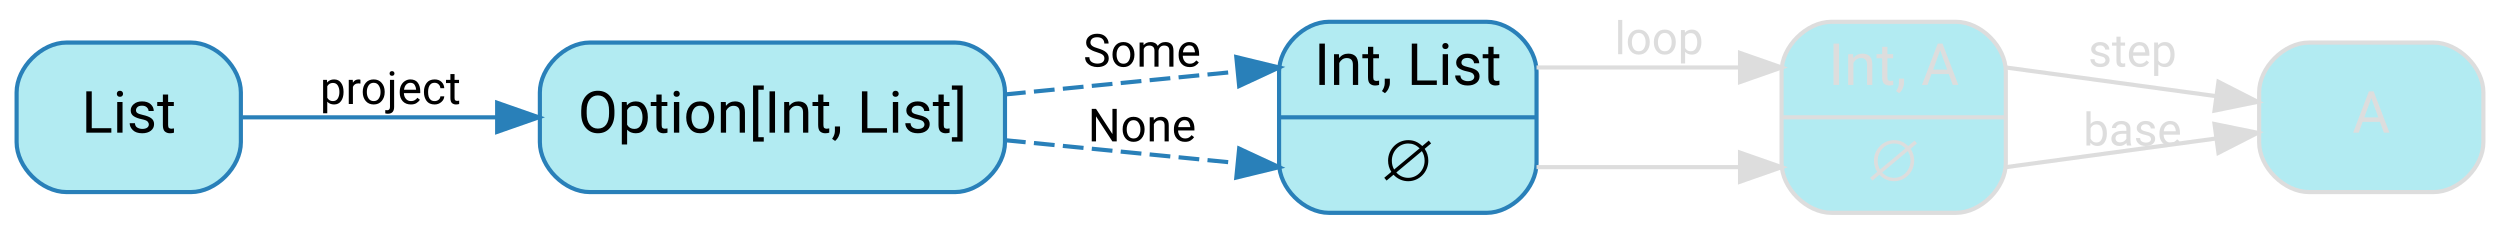
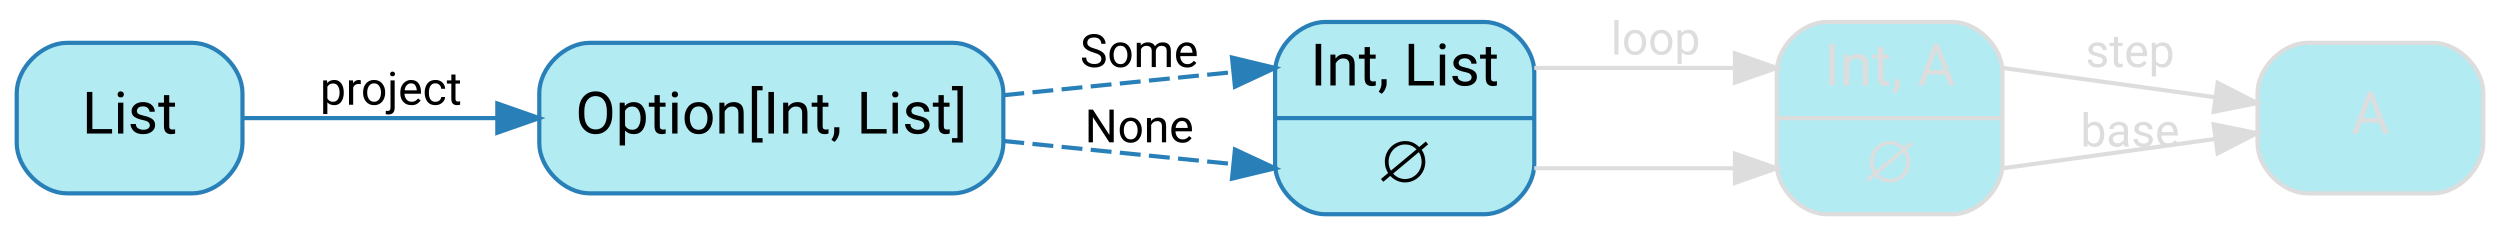
- <svg xmlns="http://www.w3.org/2000/svg" width="602pt" height="56pt" viewBox="0.00 0.00 602.00 55.50">
+ <svg xmlns="http://www.w3.org/2000/svg" width="598pt" height="56pt" viewBox="0.00 0.00 598.00 55.50">
  <g id="graph0" class="graph" transform="scale(1 1) rotate(0) translate(4 51.5)">
    <g id="node1" class="node">
-       <path fill="#b2ebf2" stroke="#2980b9" d="M316,-.5C316,-.5 354,-.5 354,-.5 360,-.5 366,-6.5 366,-12.5 366,-12.5 366,-34.5 366,-34.5 366,-40.5 360,-46.5 354,-46.5 354,-46.5 316,-46.5 316,-46.5 310,-46.5 304,-40.5 304,-34.5 304,-34.5 304,-12.5 304,-12.5 304,-6.5 310,-.5 316,-.5" />
-       <text text-anchor="middle" x="335" y="-31.3" font-family="Segoe UI,Roboto,Helvetica,Arial,sans-serif" font-size="14.00" fill="#000000">Int, List</text>
-       <polyline fill="none" stroke="#2980b9" points="304,-23.5 366,-23.5 " />
-       <text text-anchor="middle" x="335" y="-8.3" font-family="Segoe UI,Roboto,Helvetica,Arial,sans-serif" font-size="14.00" fill="#000000">∅</text>
+       <path fill="#b2ebf2" stroke="#2980b9" d="M313,-0.5C313,-0.5 351,-0.5 351,-0.5 357,-0.5 363,-6.5 363,-12.5 363,-12.5 363,-34.5 363,-34.5 363,-40.5 357,-46.5 351,-46.5 351,-46.5 313,-46.5 313,-46.5 307,-46.5 301,-40.5 301,-34.5 301,-34.5 301,-12.5 301,-12.5 301,-6.5 307,-0.5 313,-0.5" />
+       <text text-anchor="middle" x="332" y="-31.3" font-family="Segoe UI,Roboto,Helvetica,Arial,sans-serif" font-size="14.00" fill="#000000">Int, List</text>
+       <polyline fill="none" stroke="#2980b9" points="301,-23.5 363,-23.5 " />
+       <text text-anchor="middle" x="332" y="-8.3" font-family="Segoe UI,Roboto,Helvetica,Arial,sans-serif" font-size="14.00" fill="#000000">∅</text>
    </g>
    <g id="node2" class="node">
-       <path fill="#b2ebf2" stroke="#dddddd" d="M437,-.5C437,-.5 467,-.5 467,-.5 473,-.5 479,-6.5 479,-12.5 479,-12.5 479,-34.5 479,-34.5 479,-40.5 473,-46.5 467,-46.5 467,-46.5 437,-46.5 437,-46.5 431,-46.5 425,-40.5 425,-34.5 425,-34.5 425,-12.5 425,-12.5 425,-6.5 431,-.5 437,-.5" />
-       <text text-anchor="middle" x="452" y="-31.3" font-family="Segoe UI,Roboto,Helvetica,Arial,sans-serif" font-size="14.00" fill="#dddddd">Int, A</text>
-       <polyline fill="none" stroke="#dddddd" points="425,-23.5 479,-23.5 " />
-       <text text-anchor="middle" x="452" y="-8.3" font-family="Segoe UI,Roboto,Helvetica,Arial,sans-serif" font-size="14.00" fill="#dddddd">∅</text>
+       <path fill="#b2ebf2" stroke="#dddddd" d="M433,-0.5C433,-0.5 463,-0.5 463,-0.5 469,-0.5 475,-6.5 475,-12.5 475,-12.5 475,-34.5 475,-34.5 475,-40.5 469,-46.5 463,-46.5 463,-46.5 433,-46.5 433,-46.5 427,-46.5 421,-40.5 421,-34.5 421,-34.5 421,-12.5 421,-12.5 421,-6.5 427,-0.5 433,-0.5" />
+       <text text-anchor="middle" x="448" y="-31.3" font-family="Segoe UI,Roboto,Helvetica,Arial,sans-serif" font-size="14.00" fill="#dddddd">Int, A</text>
+       <polyline fill="none" stroke="#dddddd" points="421,-23.5 475,-23.5 " />
+       <text text-anchor="middle" x="448" y="-8.3" font-family="Segoe UI,Roboto,Helvetica,Arial,sans-serif" font-size="14.00" fill="#dddddd">∅</text>
    </g>
    <g id="edge4" class="edge">
-       <path fill="none" stroke="#dddddd" d="M366,-35.5C366,-35.5 398.159,-35.5 414.991,-35.5" />
-       <polygon fill="#dddddd" stroke="#dddddd" points="415,-39 425,-35.5 415,-32 415,-39" />
-       <text text-anchor="middle" x="395.5" y="-38.7" font-family="Segoe UI,Roboto,Helvetica,Arial,sans-serif" font-size="11.00" fill="#dddddd">loop</text>
+       <path fill="none" stroke="#dddddd" d="M363,-35.5C363,-35.5 394.28,-35.5 410.9,-35.5" />
+       <polygon fill="#dddddd" stroke="#dddddd" points="411,-39 421,-35.5 411,-32 411,-39" />
+       <text text-anchor="middle" x="392" y="-38.7" font-family="Segoe UI,Roboto,Helvetica,Arial,sans-serif" font-size="11.00" fill="#dddddd">loop</text>
    </g>
    <g id="edge5" class="edge">
-       <path fill="none" stroke="#dddddd" d="M366,-11.5C366,-11.5 398.159,-11.5 414.991,-11.5" />
-       <polygon fill="#dddddd" stroke="#dddddd" points="415,-15 425,-11.5 415,-8 415,-15" />
+       <path fill="none" stroke="#dddddd" d="M363,-11.5C363,-11.5 394.28,-11.5 410.9,-11.5" />
+       <polygon fill="#dddddd" stroke="#dddddd" points="411,-15 421,-11.5 411,-8 411,-15" />
    </g>
    <g id="node5" class="node">
-       <path fill="#b2ebf2" stroke="#dddddd" d="M582,-41.5C582,-41.5 552,-41.5 552,-41.5 546,-41.5 540,-35.5 540,-29.5 540,-29.5 540,-17.5 540,-17.5 540,-11.5 546,-5.5 552,-5.5 552,-5.5 582,-5.5 582,-5.5 588,-5.5 594,-11.5 594,-17.5 594,-17.5 594,-29.5 594,-29.5 594,-35.5 588,-41.5 582,-41.5" />
-       <text text-anchor="middle" x="567" y="-19.8" font-family="Segoe UI,Roboto,Helvetica,Arial,sans-serif" font-size="14.00" fill="#dddddd">A</text>
+       <path fill="#b2ebf2" stroke="#dddddd" d="M578,-41.5C578,-41.5 548,-41.5 548,-41.5 542,-41.5 536,-35.5 536,-29.5 536,-29.5 536,-17.5 536,-17.5 536,-11.5 542,-5.5 548,-5.5 548,-5.5 578,-5.5 578,-5.5 584,-5.5 590,-11.5 590,-17.5 590,-17.5 590,-29.5 590,-29.5 590,-35.5 584,-41.5 578,-41.5" />
+       <text text-anchor="middle" x="563" y="-19.8" font-family="Segoe UI,Roboto,Helvetica,Arial,sans-serif" font-size="14.00" fill="#dddddd">A</text>
    </g>
    <g id="edge6" class="edge">
-       <path fill="none" stroke="#dddddd" d="M479,-35.5C479,-35.5 505.648,-31.866 529.616,-28.598" />
-       <polygon fill="#dddddd" stroke="#dddddd" points="530.203,-32.05 539.639,-27.231 529.257,-25.114 530.203,-32.05" />
-       <text text-anchor="middle" x="509.5" y="-35.7" font-family="Segoe UI,Roboto,Helvetica,Arial,sans-serif" font-size="11.00" fill="#dddddd">step</text>
+       <path fill="none" stroke="#dddddd" d="M475,-35.5C475,-35.5 502,-31.78 525.92,-28.48" />
+       <polygon fill="#dddddd" stroke="#dddddd" points="526.47,-31.93 535.9,-27.1 525.51,-25 526.47,-31.93" />
+       <text text-anchor="middle" x="505.5" y="-35.7" font-family="Segoe UI,Roboto,Helvetica,Arial,sans-serif" font-size="11.00" fill="#dddddd">step</text>
    </g>
    <g id="edge7" class="edge">
-       <path fill="none" stroke="#dddddd" d="M479,-11.5C479,-11.5 505.648,-15.134 529.616,-18.402" />
-       <polygon fill="#dddddd" stroke="#dddddd" points="529.257,-21.886 539.639,-19.769 530.203,-14.95 529.257,-21.886" />
-       <text text-anchor="middle" x="509.5" y="-16.7" font-family="Segoe UI,Roboto,Helvetica,Arial,sans-serif" font-size="11.00" fill="#dddddd">base</text>
+       <path fill="none" stroke="#dddddd" d="M475,-11.5C475,-11.5 502,-15.22 525.92,-18.52" />
+       <polygon fill="#dddddd" stroke="#dddddd" points="525.51,-22 535.9,-19.9 526.47,-15.07 525.51,-22" />
+       <text text-anchor="middle" x="505.5" y="-16.7" font-family="Segoe UI,Roboto,Helvetica,Arial,sans-serif" font-size="11.00" fill="#dddddd">base</text>
    </g>
    <g id="node3" class="node">
-       <path fill="#b2ebf2" stroke="#2980b9" d="M226,-41.5C226,-41.5 138,-41.5 138,-41.5 132,-41.5 126,-35.5 126,-29.5 126,-29.5 126,-17.5 126,-17.5 126,-11.5 132,-5.5 138,-5.5 138,-5.5 226,-5.5 226,-5.5 232,-5.5 238,-11.5 238,-17.5 238,-17.5 238,-29.5 238,-29.5 238,-35.5 232,-41.5 226,-41.5" />
-       <text text-anchor="middle" x="182" y="-19.8" font-family="Segoe UI,Roboto,Helvetica,Arial,sans-serif" font-size="14.00" fill="#000000">Option[Int, List]</text>
+       <path fill="#b2ebf2" stroke="#2980b9" d="M224,-41.5C224,-41.5 137,-41.5 137,-41.5 131,-41.5 125,-35.5 125,-29.5 125,-29.5 125,-17.5 125,-17.5 125,-11.5 131,-5.5 137,-5.5 137,-5.5 224,-5.5 224,-5.5 230,-5.5 236,-11.5 236,-17.5 236,-17.5 236,-29.5 236,-29.5 236,-35.5 230,-41.5 224,-41.5" />
+       <text text-anchor="middle" x="180.5" y="-19.8" font-family="Segoe UI,Roboto,Helvetica,Arial,sans-serif" font-size="14.00" fill="#000000">Option[Int, List]</text>
    </g>
    <g id="edge2" class="edge">
-       <path fill="none" stroke="#2980b9" stroke-dasharray="5,2" d="M238.001,-29.008C259.299,-31.103 281.415,-33.279 293.87,-34.504" />
-       <polygon fill="#2980b9" stroke="#2980b9" points="293.705,-38.004 304,-35.5 294.391,-31.038 293.705,-38.004" />
-       <text text-anchor="middle" x="271" y="-35.7" font-family="Segoe UI,Roboto,Helvetica,Arial,sans-serif" font-size="11.00" fill="#000000">Some</text>
+       <path fill="none" stroke="#2980b9" stroke-dasharray="5,2" d="M236,-28.97C256.93,-31.07 278.73,-33.26 291.01,-34.5" />
+       <polygon fill="#2980b9" stroke="#2980b9" points="290.7,-37.98 301,-35.5 291.4,-31.02 290.7,-37.98" />
+       <text text-anchor="middle" x="268.5" y="-35.7" font-family="Segoe UI,Roboto,Helvetica,Arial,sans-serif" font-size="11.00" fill="#000000">Some</text>
    </g>
    <g id="edge3" class="edge">
-       <path fill="none" stroke="#2980b9" stroke-dasharray="5,2" d="M238.001,-17.992C259.299,-15.897 281.415,-13.722 293.87,-12.496" />
-       <polygon fill="#2980b9" stroke="#2980b9" points="294.391,-15.962 304,-11.5 293.705,-8.996 294.391,-15.962" />
-       <text text-anchor="middle" x="271" y="-17.7" font-family="Segoe UI,Roboto,Helvetica,Arial,sans-serif" font-size="11.00" fill="#000000">None</text>
+       <path fill="none" stroke="#2980b9" stroke-dasharray="5,2" d="M236,-18.03C256.93,-15.93 278.73,-13.74 291.01,-12.5" />
+       <polygon fill="#2980b9" stroke="#2980b9" points="291.4,-15.98 301,-11.5 290.7,-9.02 291.4,-15.98" />
+       <text text-anchor="middle" x="268.5" y="-17.7" font-family="Segoe UI,Roboto,Helvetica,Arial,sans-serif" font-size="11.00" fill="#000000">None</text>
    </g>
    <g id="node4" class="node">
      <path fill="#b2ebf2" stroke="#2980b9" d="M42,-41.5C42,-41.5 12,-41.5 12,-41.5 6,-41.5 0,-35.5 0,-29.5 0,-29.5 0,-17.5 0,-17.5 0,-11.5 6,-5.5 12,-5.5 12,-5.5 42,-5.5 42,-5.5 48,-5.5 54,-11.5 54,-17.5 54,-17.5 54,-29.5 54,-29.5 54,-35.5 48,-41.5 42,-41.5" />
      <text text-anchor="middle" x="27" y="-19.8" font-family="Segoe UI,Roboto,Helvetica,Arial,sans-serif" font-size="14.00" fill="#000000">List</text>
    </g>
    <g id="edge1" class="edge">
-       <path fill="none" stroke="#2980b9" d="M54.354,-23.5C71.385,-23.5 94.078,-23.5 115.605,-23.5" />
-       <polygon fill="#2980b9" stroke="#2980b9" points="115.717,-27 125.717,-23.5 115.717,-20 115.717,-27" />
-       <text text-anchor="middle" x="90" y="-26.7" font-family="Segoe UI,Roboto,Helvetica,Arial,sans-serif" font-size="11.00" fill="#000000">project</text>
+       <path fill="none" stroke="#2980b9" d="M54.04,-23.5C70.84,-23.5 93.48,-23.5 114.9,-23.5" />
+       <polygon fill="#2980b9" stroke="#2980b9" points="114.96,-27 124.96,-23.5 114.96,-20 114.96,-27" />
+       <text text-anchor="middle" x="89.5" y="-26.7" font-family="Segoe UI,Roboto,Helvetica,Arial,sans-serif" font-size="11.00" fill="#000000">project</text>
    </g>
  </g>
</svg>
